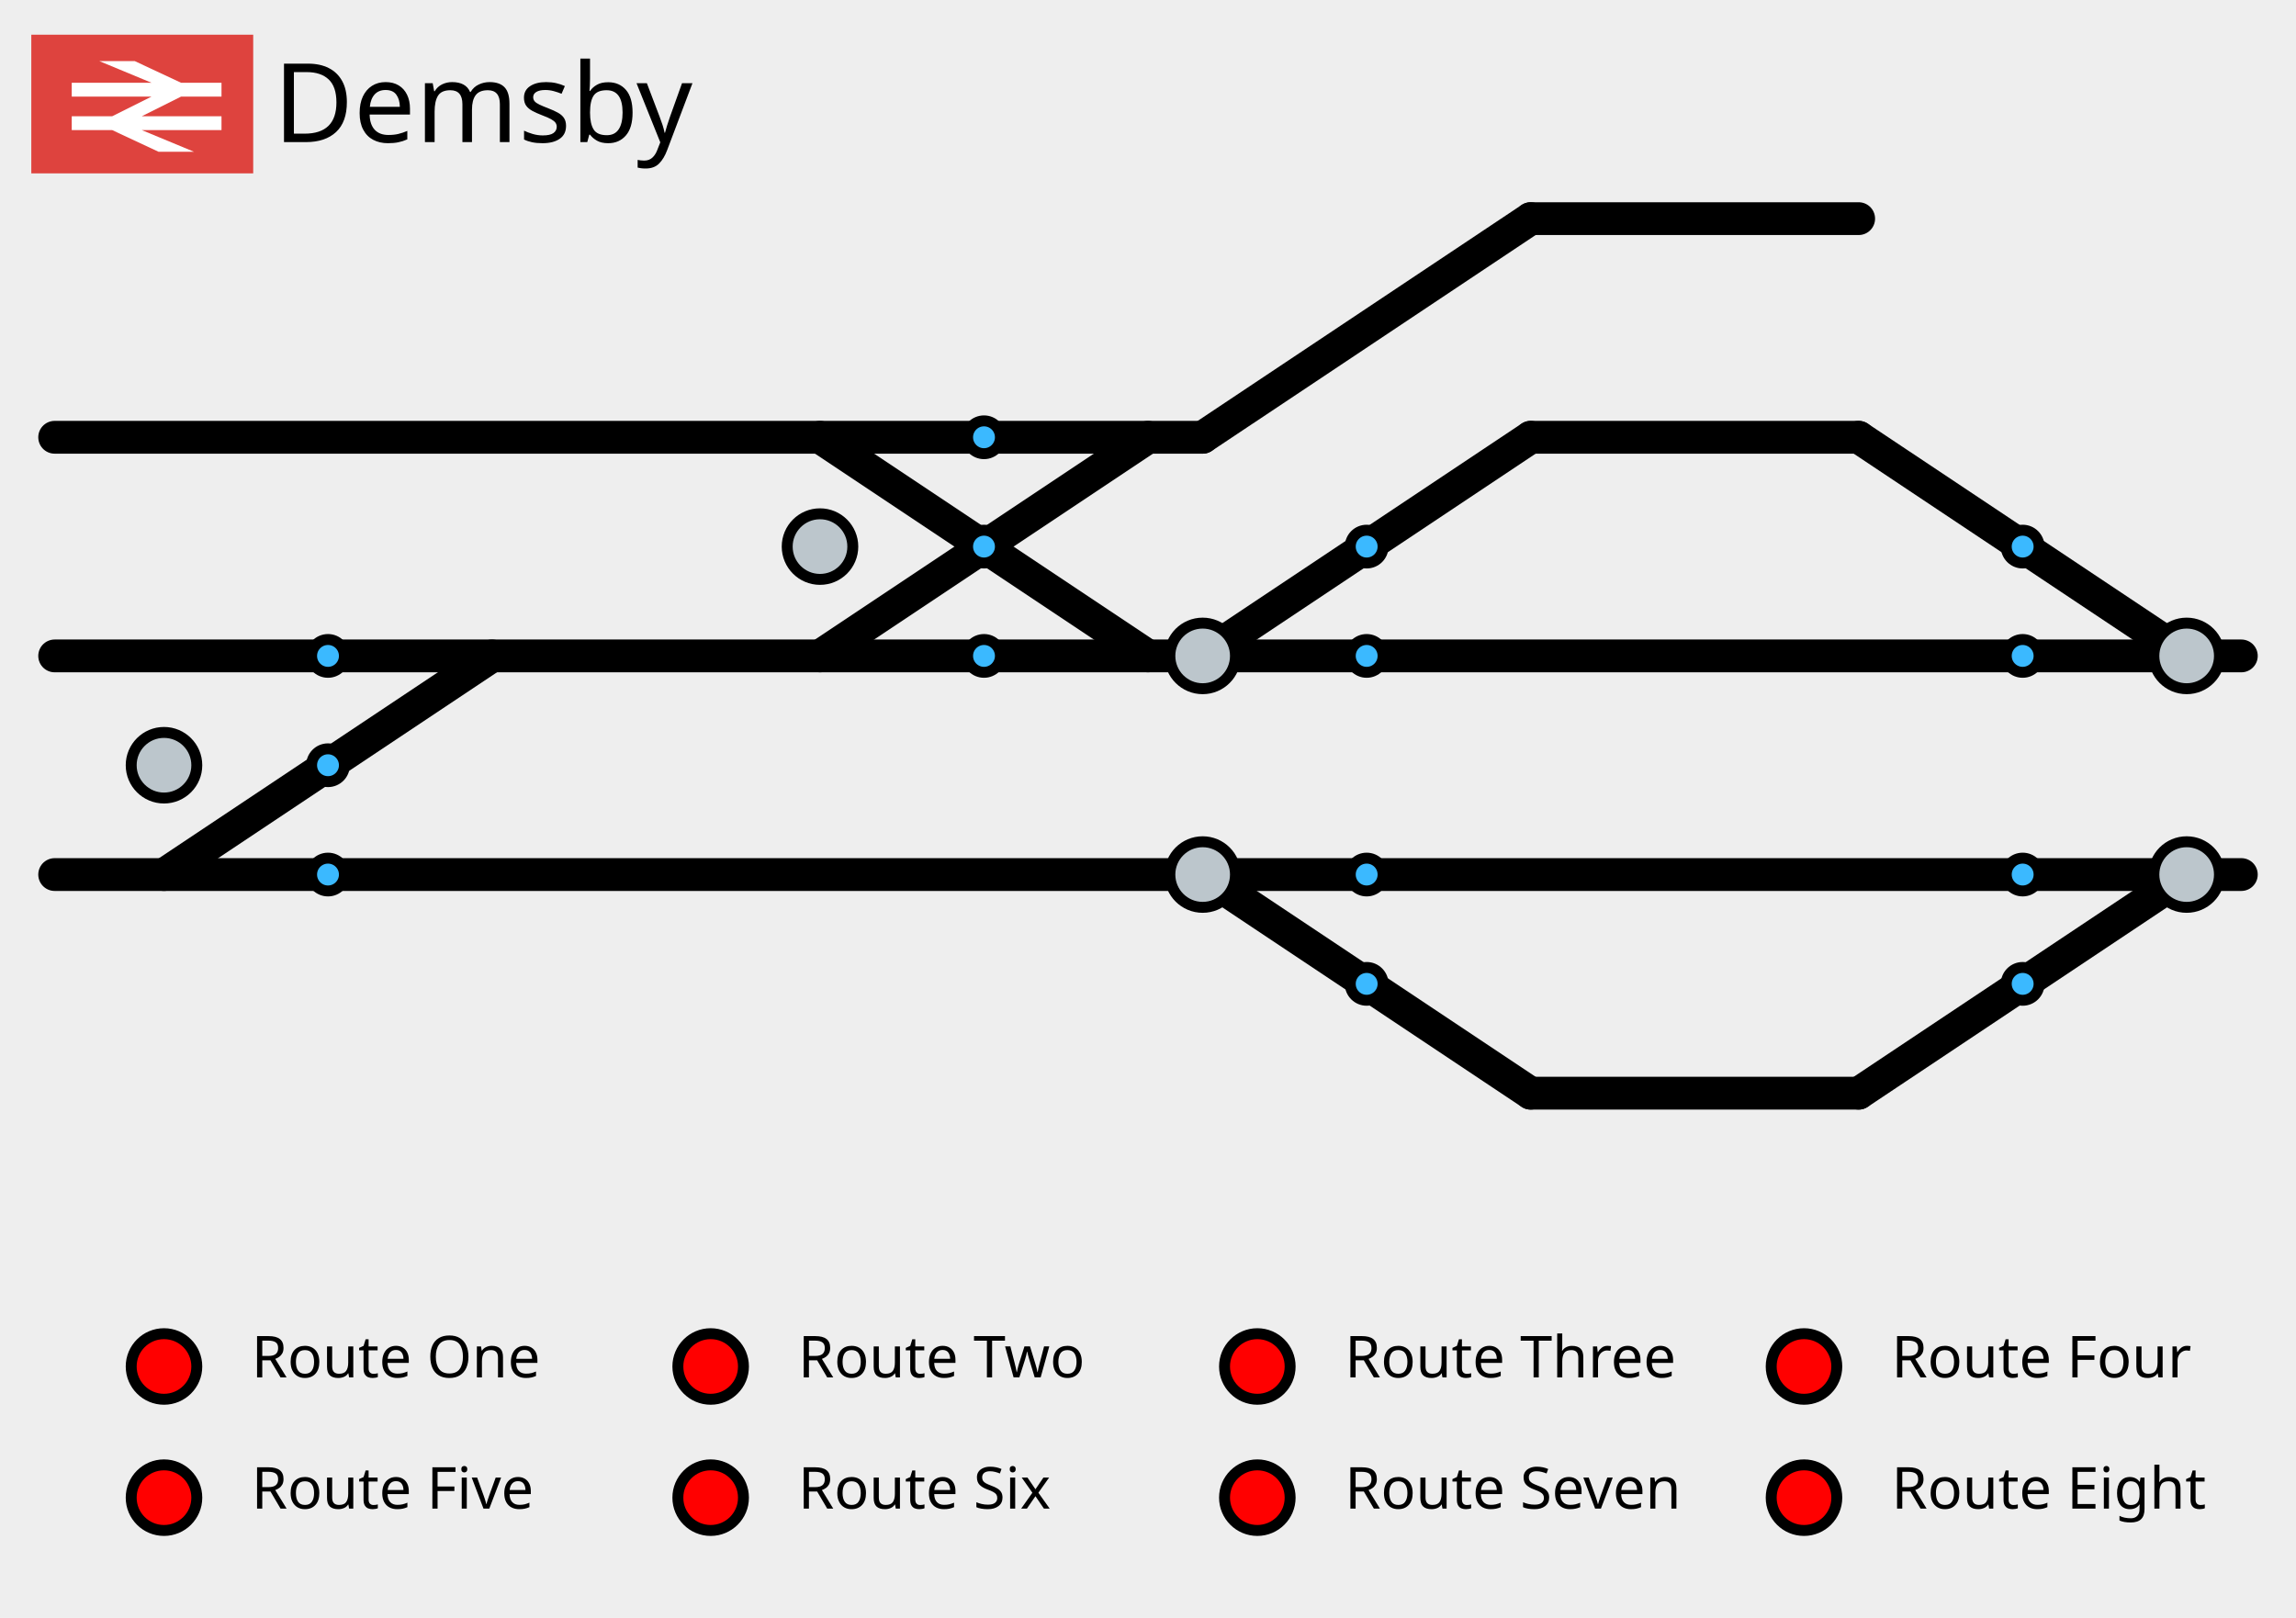
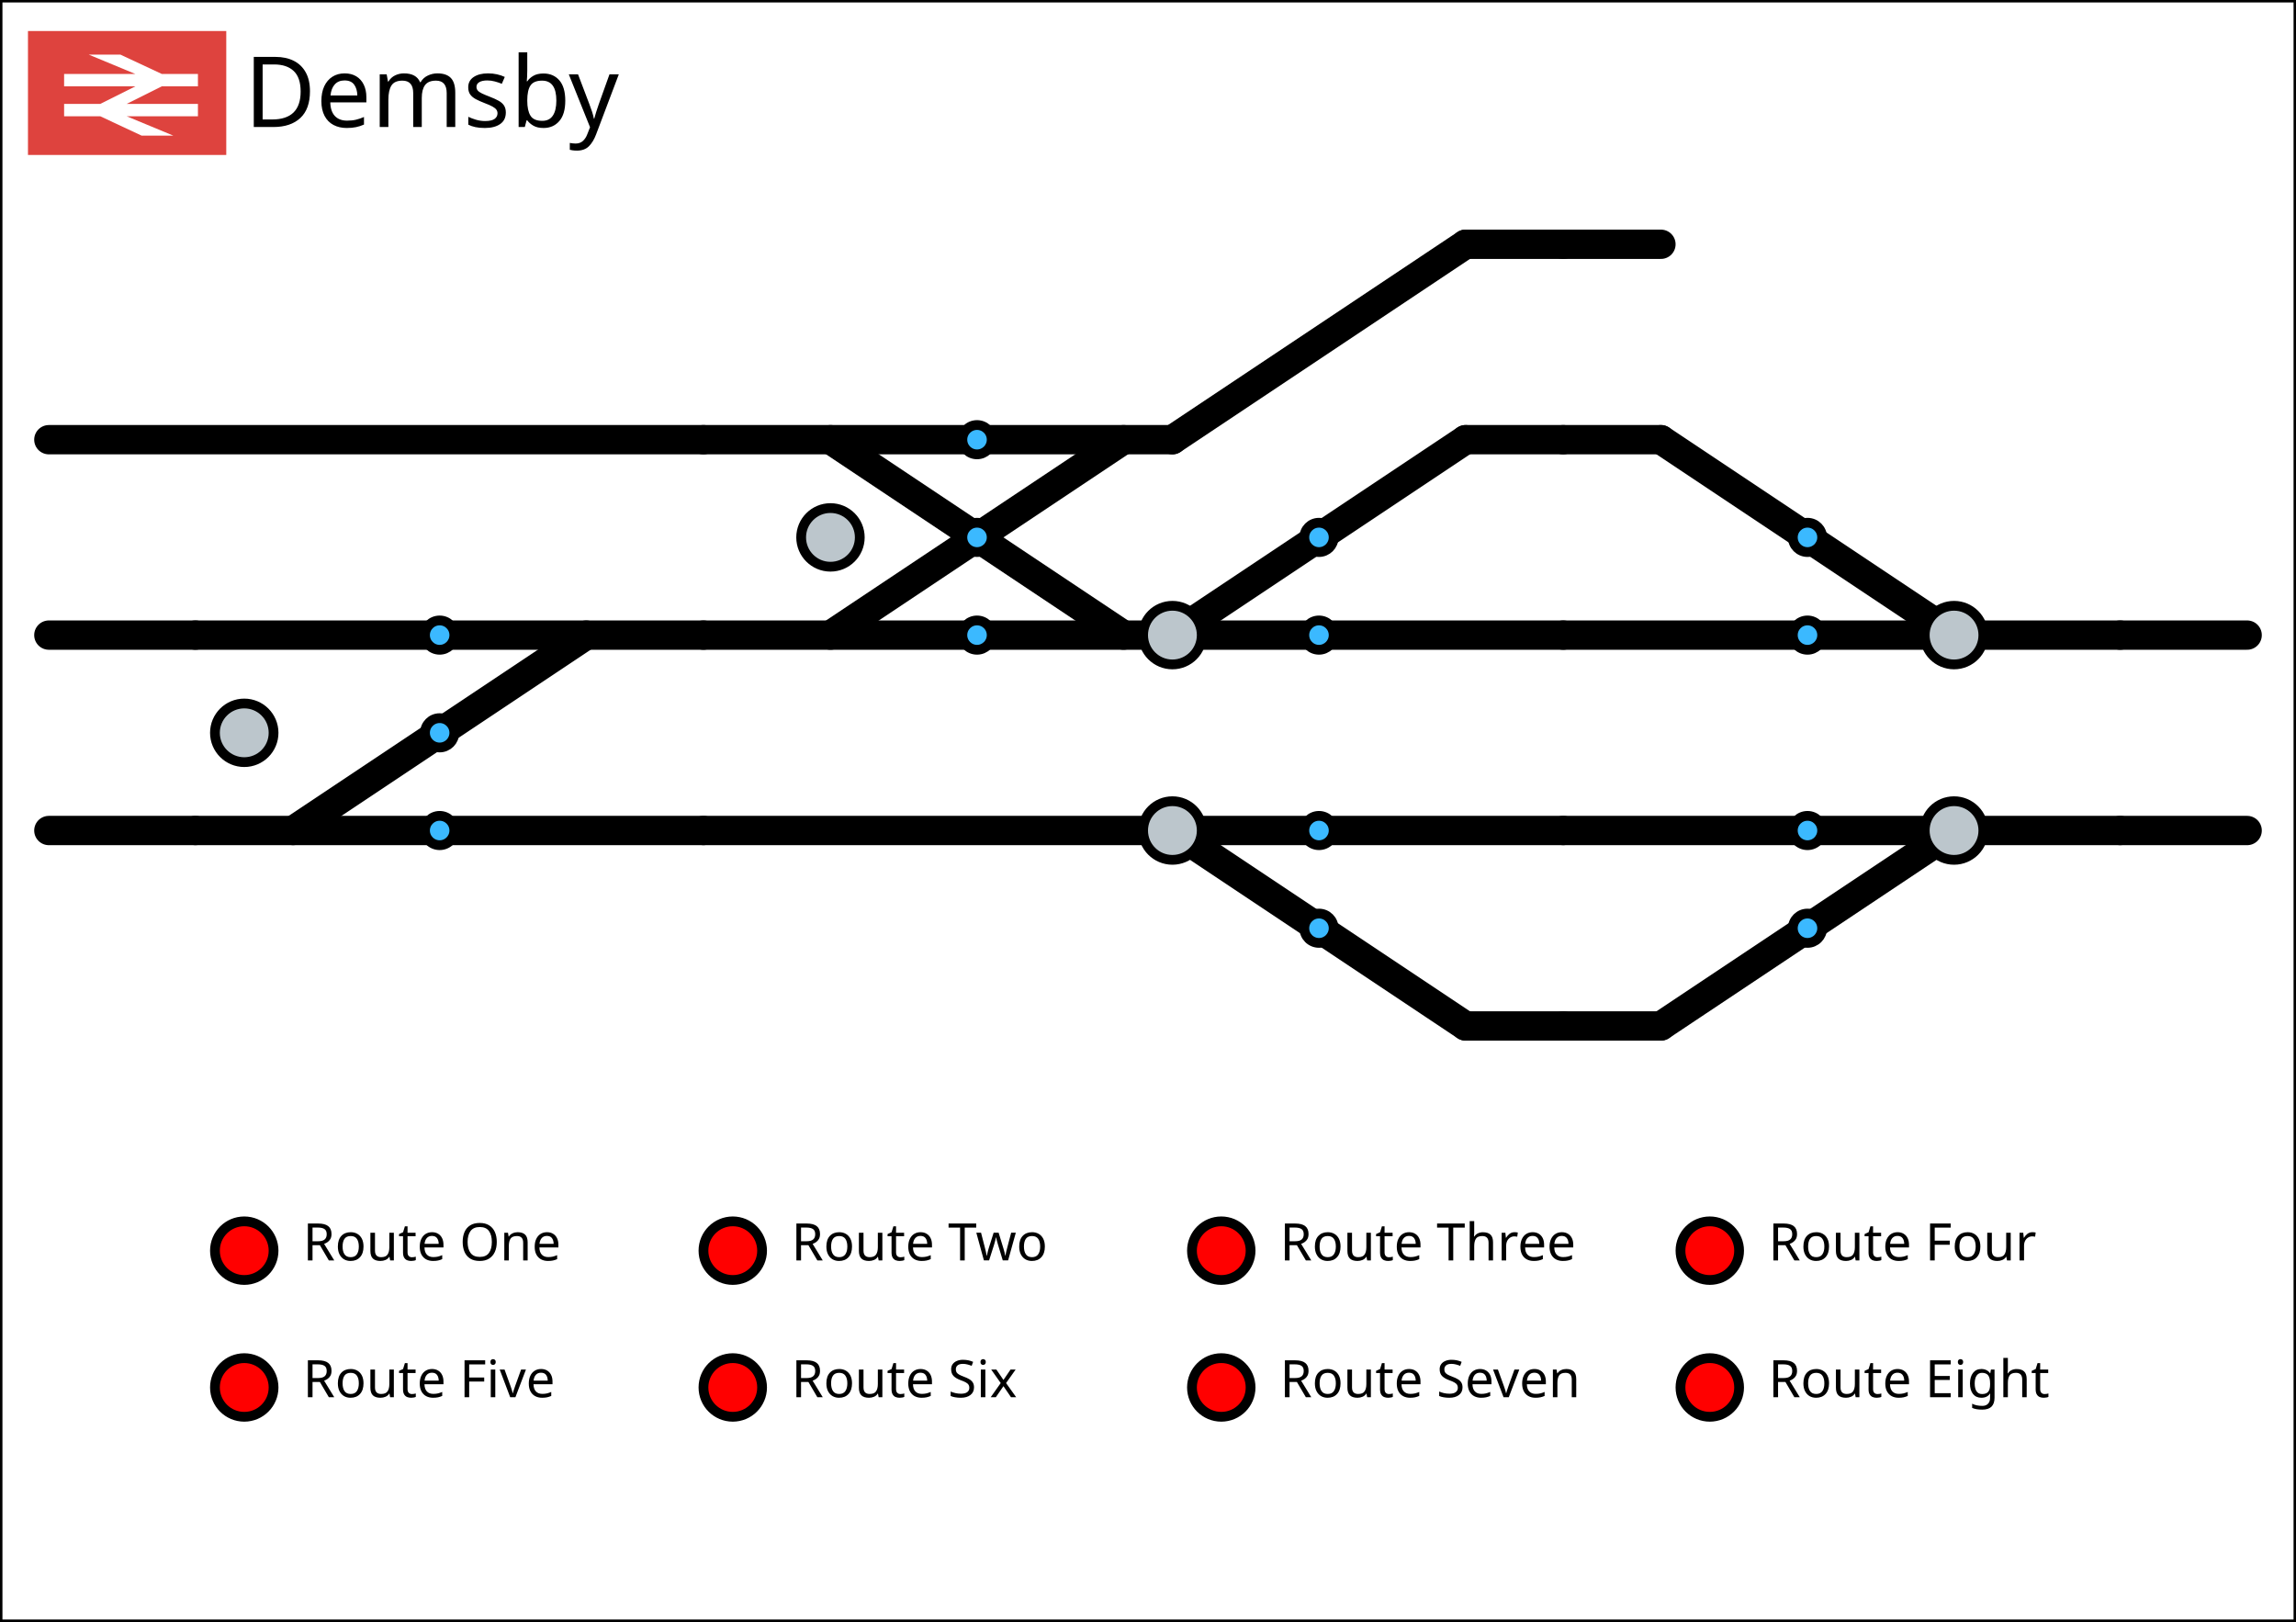
- <svg xmlns="http://www.w3.org/2000/svg" width="210mm" height="148mm">
+ <svg xmlns="http://www.w3.org/2000/svg" width="235mm" height="166mm">
  <style>
        .route_label {
            fill: black;
            font-size: 20;
            font-family: BritishRailLightNormal;
        }
        .route_button {
            stroke: black;
            stroke-width: 1mm;
            fill: red;
        }
        .point_switch {
            stroke: black;
            stroke-width: 1mm;
            fill: #bcc6cc;
        }
        .led {
            stroke: black;
            stroke-width: 1mm;
            fill: #3BB9FF;
        }
+         .bd {
+             stroke-width: 0;
+             fill: #000;
+         }
        line {
            stroke-width: 3mm;
            stroke: black;
            stroke-linecap: round;
        }
+         #bg {
+             fill: #FFF;
+             stroke-width: .5mm;
+             stroke: black;
+         }
    </style>
-   <rect width="210mm" height="148mm" fill="#eee" id="bg" />
+   <rect width="235mm" height="166mm" id="bg" />
  <path fill="#de433e" d="M87.53 12v47.94H10.82V12h76.71z" id="logo_bg" />
  <path fill="white" d="M76.57 28.62v4.77H62.61L48.99 40.2h27.58v4.77H48.99l18.05 7.49H54.78l-16.01-7.49H24.8V40.2h13.97l13.62-6.81H24.8v-4.77h27.59l-18.05-7.49H46.6l16.01 7.49h13.96z" id="logo_fg" />
  <text fill="black" x="25mm" y="13mm" font-size="38" font-family="BritishRailDarkNormal">Demsby</text>
-   <line id="branch" x1="5mm" y1="40mm" x2="110mm" y2="40mm" />
-   <line id="p1" x1="140mm" y1="20mm" x2="170mm" y2="20mm" />
-   <line id="p2" x1="140mm" y1="40mm" x2="170mm" y2="40mm" />
-   <line id="up" x1="5mm" y1="60mm" x2="205mm" y2="60mm" />
-   <line id="down" x1="5mm" y1="80mm" x2="205mm" y2="80mm" />
-   <line id="p3" x1="140mm" y1="100mm" x2="170mm" y2="100mm" />
-   <line id="branch_to_p1" x1="110mm" y1="40mm" x2="140mm" y2="20mm" />
-   <line id="up_to_p2" x1="110mm" y1="60mm" x2="140mm" y2="40mm" />
-   <line id="p2_to_up" x1="170mm" y1="40mm" x2="200mm" y2="60mm" />
-   <line id="down_to_p3" x1="110mm" y1="80mm" x2="140mm" y2="100mm" />
-   <line id="p3_to_down" x1="170mm" y1="100mm" x2="200mm" y2="80mm" />
-   <line id="crossover" x1="15mm" y1="80mm" x2="45mm" y2="60mm" />
-   <line id="branch_to_up" x1="75mm" y1="40mm" x2="105mm" y2="60mm" />
-   <line id="up_to_branch" x1="75mm" y1="60mm" x2="105mm" y2="40mm" />
-   <circle cx="110mm" cy="80mm" r="3mm" class="point_switch" />
-   <circle cx="200mm" cy="80mm" r="3mm" class="point_switch" />
-   <circle cx="110mm" cy="60mm" r="3mm" class="point_switch" />
-   <circle cx="200mm" cy="60mm" r="3mm" class="point_switch" />
-   <circle cx="75mm" cy="50mm" r="3mm" class="point_switch" />
-   <circle cx="15mm" cy="70mm" r="3mm" class="point_switch" />
-   <circle cx="125mm" cy="80mm" r="1.5mm" class="led" />
-   <circle cx="125mm" cy="90mm" r="1.5mm" class="led" />
-   <circle cx="185mm" cy="80mm" r="1.5mm" class="led" />
-   <circle cx="185mm" cy="90mm" r="1.5mm" class="led" />
-   <circle cx="125mm" cy="50mm" r="1.5mm" class="led" />
-   <circle cx="125mm" cy="60mm" r="1.5mm" class="led" />
-   <circle cx="185mm" cy="50mm" r="1.5mm" class="led" />
-   <circle cx="185mm" cy="60mm" r="1.5mm" class="led" />
-   <circle cx="30mm" cy="60mm" r="1.5mm" class="led" />
-   <circle cx="30mm" cy="70mm" r="1.5mm" class="led" />
-   <circle cx="30mm" cy="80mm" r="1.5mm" class="led" />
-   <circle cx="90mm" cy="40mm" r="1.5mm" class="led" />
-   <circle cx="90mm" cy="50mm" r="1.5mm" class="led" />
-   <circle cx="90mm" cy="60mm" r="1.5mm" class="led" />
-   <circle cx="15mm" cy="125mm" r="3mm" class="route_button" />
-   <text x="23mm" y="126mm" class="route_label">Route One</text>
-   <circle cx="65mm" cy="125mm" r="3mm" class="route_button" />
-   <text x="73mm" y="126mm" class="route_label">Route Two</text>
-   <circle cx="115mm" cy="125mm" r="3mm" class="route_button" />
-   <text x="123mm" y="126mm" class="route_label">Route Three</text>
-   <circle cx="165mm" cy="125mm" r="3mm" class="route_button" />
-   <text x="173mm" y="126mm" class="route_label">Route Four</text>
-   <circle cx="15mm" cy="137mm" r="3mm" class="route_button" />
-   <text x="23mm" y="138mm" class="route_label">Route Five</text>
-   <circle cx="65mm" cy="137mm" r="3mm" class="route_button" />
-   <text x="73mm" y="138mm" class="route_label">Route Six</text>
-   <circle cx="115mm" cy="137mm" r="3mm" class="route_button" />
-   <text x="123mm" y="138mm" class="route_label">Route Seven</text>
-   <circle cx="165mm" cy="137mm" r="3mm" class="route_button" />
-   <text x="173mm" y="138mm" class="route_label">Route Eight</text>
+   <line id="branch" x1="5mm" y1="45mm" x2="120mm" y2="45mm" />
+   <line id="p1" x1="150mm" y1="25mm" x2="170mm" y2="25mm" />
+   <line id="p2" x1="150mm" y1="45mm" x2="170mm" y2="45mm" />
+   <line id="up" x1="5mm" y1="65mm" x2="230mm" y2="65mm" />
+   <line id="down" x1="5mm" y1="85mm" x2="230mm" y2="85mm" />
+   <line id="p3" x1="150mm" y1="105mm" x2="170mm" y2="105mm" />
+   <line id="branch_to_p1" x1="120mm" y1="45mm" x2="150mm" y2="25mm" />
+   <line id="up_to_p2" x1="120mm" y1="65mm" x2="150mm" y2="45mm" />
+   <line id="p2_to_up" x1="170mm" y1="45mm" x2="200mm" y2="65mm" />
+   <line id="down_to_p3" x1="120mm" y1="85mm" x2="150mm" y2="105mm" />
+   <line id="p3_to_down" x1="170mm" y1="105mm" x2="200mm" y2="85mm" />
+   <line id="crossover" x1="30mm" y1="85mm" x2="60mm" y2="65mm" />
+   <line id="branch_to_up" x1="85mm" y1="45mm" x2="115mm" y2="65mm" />
+   <line id="up_to_branch" x1="85mm" y1="65mm" x2="115mm" y2="45mm" />
+   <circle cx="120mm" cy="85mm" r="3mm" class="point_switch" />
+   <circle cx="200mm" cy="85mm" r="3mm" class="point_switch" />
+   <circle cx="120mm" cy="65mm" r="3mm" class="point_switch" />
+   <circle cx="200mm" cy="65mm" r="3mm" class="point_switch" />
+   <circle cx="85mm" cy="55mm" r="3mm" class="point_switch" />
+   <circle cx="25mm" cy="75mm" r="3mm" class="point_switch" />
+   <circle cx="135mm" cy="85mm" r="1.5mm" class="led" />
+   <circle cx="135mm" cy="95mm" r="1.5mm" class="led" />
+   <circle cx="135mm" cy="55mm" r="1.5mm" class="led" />
+   <circle cx="135mm" cy="65mm" r="1.5mm" class="led" />
+   <circle cx="45mm" cy="65mm" r="1.5mm" class="led" />
+   <circle cx="45mm" cy="75mm" r="1.5mm" class="led" />
+   <circle cx="45mm" cy="85mm" r="1.5mm" class="led" />
+   <circle cx="100mm" cy="45mm" r="1.5mm" class="led" />
+   <circle cx="100mm" cy="55mm" r="1.5mm" class="led" />
+   <circle cx="100mm" cy="65mm" r="1.5mm" class="led" />
+   <circle cx="185mm" cy="55mm" r="1.5mm" class="led" />
+   <circle cx="185mm" cy="65mm" r="1.5mm" class="led" />
+   <circle cx="185mm" cy="85mm" r="1.5mm" class="led" />
+   <circle cx="185mm" cy="95mm" r="1.5mm" class="led" />
+   <circle cx="20mm" cy="65mm" r="1.5mm" class="led bd" />
+   <circle cx="20mm" cy="85mm" r="1.5mm" class="led bd" />
+   <circle cx="72mm" cy="45mm" r="1.5mm" class="led bd" />
+   <circle cx="72mm" cy="65mm" r="1.5mm" class="led bd" />
+   <circle cx="72mm" cy="85mm" r="1.5mm" class="led bd" />
+   <circle cx="160mm" cy="25mm" r="1.5mm" class="led bd" />
+   <circle cx="160mm" cy="45mm" r="1.5mm" class="led bd" />
+   <circle cx="160mm" cy="65mm" r="1.5mm" class="led bd" />
+   <circle cx="160mm" cy="85mm" r="1.5mm" class="led bd" />
+   <circle cx="160mm" cy="105mm" r="1.5mm" class="led bd" />
+   <circle cx="217mm" cy="65mm" r="1.5mm" class="led bd" />
+   <circle cx="217mm" cy="85mm" r="1.5mm" class="led bd" />
+   <circle cx="25mm" cy="128mm" r="3mm" class="route_button" />
+   <text x="31mm" y="129mm" class="route_label">Route One</text>
+   <circle cx="75mm" cy="128mm" r="3mm" class="route_button" />
+   <text x="81mm" y="129mm" class="route_label">Route Two</text>
+   <circle cx="125mm" cy="128mm" r="3mm" class="route_button" />
+   <text x="131mm" y="129mm" class="route_label">Route Three</text>
+   <circle cx="175mm" cy="128mm" r="3mm" class="route_button" />
+   <text x="181mm" y="129mm" class="route_label">Route Four</text>
+   <circle cx="25mm" cy="142mm" r="3mm" class="route_button" />
+   <text x="31mm" y="143mm" class="route_label">Route Five</text>
+   <circle cx="75mm" cy="142mm" r="3mm" class="route_button" />
+   <text x="81mm" y="143mm" class="route_label">Route Six</text>
+   <circle cx="125mm" cy="142mm" r="3mm" class="route_button" />
+   <text x="131mm" y="143mm" class="route_label">Route Seven</text>
+   <circle cx="175mm" cy="142mm" r="3mm" class="route_button" />
+   <text x="181mm" y="143mm" class="route_label">Route Eight</text>
</svg>
